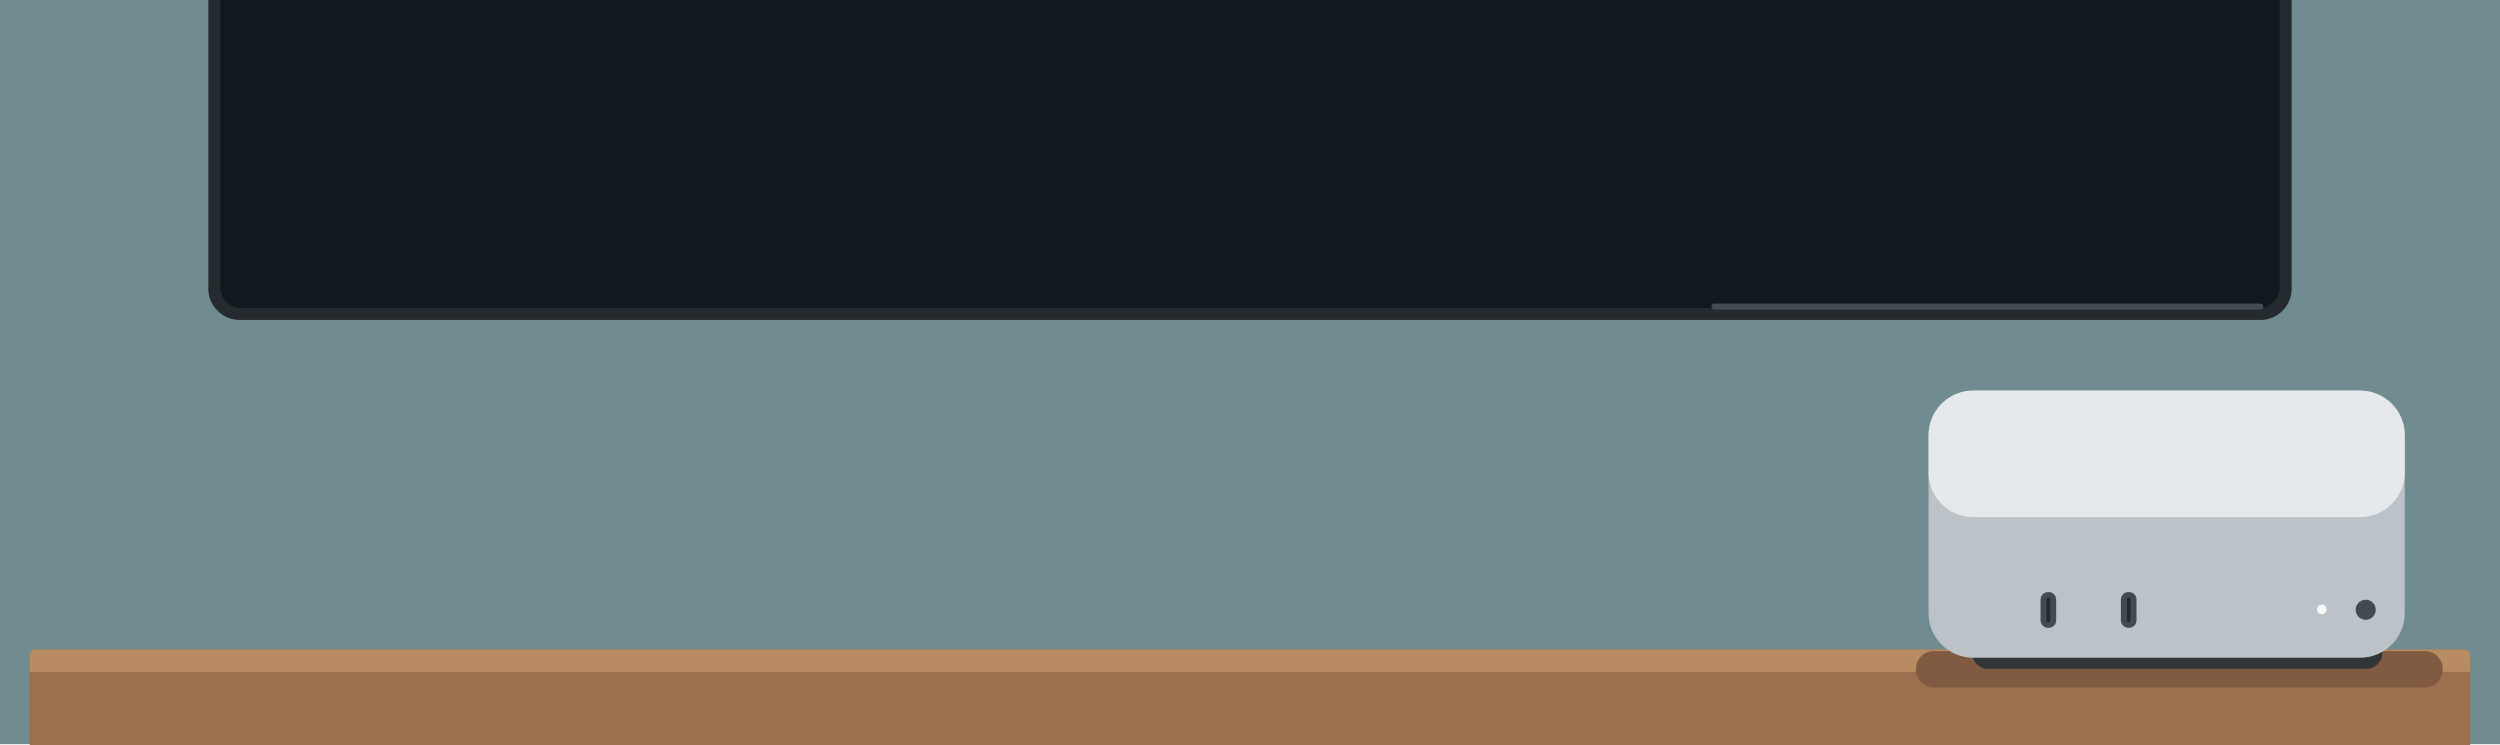
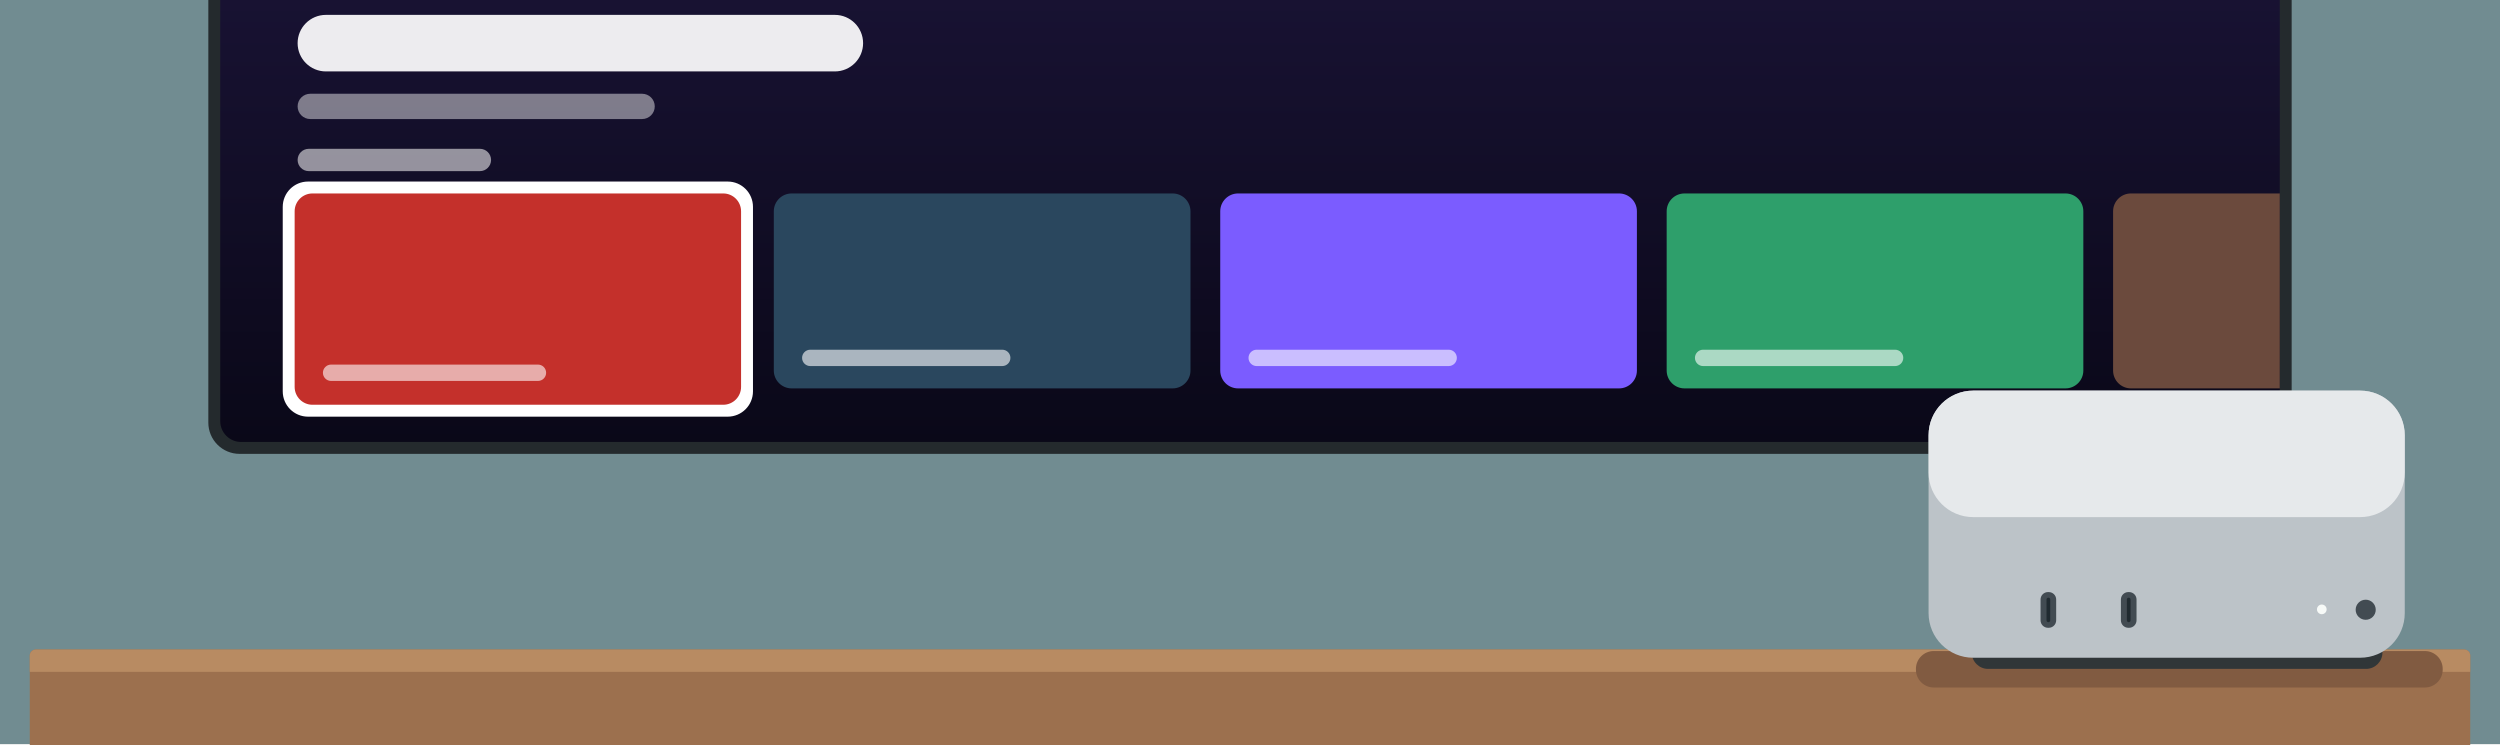
<svg xmlns="http://www.w3.org/2000/svg" width="1680" height="500" viewBox="-1800 -50 3360 1000" role="img" aria-labelledby="title desc">
  <rect x="-1800" y="-650" width="3360" height="1600" fill="#718c91" />
-   <rect x="-1520" y="-1195" width="2800" height="1575" rx="42" fill="#242a2d" />
-   <rect x="-1504" y="-1179" width="2768" height="1543" rx="28" fill="#10191e" />
-   <rect x="500" y="358" width="742" height="8" rx="4" fill="#424d52" />
+   <defs>
+     <linearGradient id="cube-tv-screen" x1="0" y1="0" x2="0" y2="1">
+       <stop offset="0" stop-color="#2e225c" />
+       <stop offset="1" stop-color="#0a0818" />
+     </linearGradient>
+     <radialGradient id="cube-tv-glow" cx="0.6" cy="0" r="0.6">
+       <stop offset="0" stop-color="#a080ff" stop-opacity="0.45" />
+       <stop offset="1" stop-color="#a080ff" stop-opacity="0" />
+     </radialGradient>
+     <clipPath id="cube-tv-clip">
+       <rect x="-1504" y="-999" width="2768" height="1543" rx="28" />
+     </clipPath>
+   </defs>
+   <rect x="-1520" y="-1015" width="2800" height="1575" rx="42" fill="#242a2d" />
+   <rect x="-1504" y="-999" width="2768" height="1543" rx="28" fill="url(#cube-tv-screen)" />
+   <rect x="-1504" y="-999" width="2768" height="1543" rx="28" fill="url(#cube-tv-glow)" />
+   <g id="cube-tv-ui" clip-path="url(#cube-tv-clip)">
+     <rect x="-1400" y="-30" width="760" height="76" rx="38" fill="#ffffff" fill-opacity="0.92" />
+     <rect x="-1400" y="76" width="480" height="34" rx="17" fill="#ffffff" fill-opacity="0.45" />
+     <rect x="-1400" y="150" width="260" height="30" rx="15" fill="#ffffff" fill-opacity="0.55" />
+     <rect x="-1420" y="194" width="632" height="316" rx="34" fill="#ffffff" />
+     <rect x="-1404" y="210" width="600" height="284" rx="24" fill="#c4302b" />
+     <rect x="-1366" y="440" width="300" height="22" rx="11" fill="#ffffff" fill-opacity="0.6" />
+     <rect x="-760" y="210" width="560" height="262" rx="24" fill="#2a475e" />
+     <rect x="-722" y="420" width="280" height="22" rx="11" fill="#ffffff" fill-opacity="0.6" />
+     <rect x="-160" y="210" width="560" height="262" rx="24" fill="#7b5cff" />
+     <rect x="-122" y="420" width="280" height="22" rx="11" fill="#ffffff" fill-opacity="0.6" />
+     <rect x="440" y="210" width="560" height="262" rx="24" fill="#2e9f6b" />
+     <rect x="478" y="420" width="280" height="22" rx="11" fill="#ffffff" fill-opacity="0.6" />
+     <rect x="1040" y="210" width="560" height="262" rx="24" fill="#6b4a3d" />
+   </g>
  <rect x="-1760" y="823" width="3280" height="185" rx="8" fill="#9c704e" />
  <path d="M-1760 831a8 8 0 0 1 8-8H1512a8 8 0 0 1 8 8v22H-1760Z" fill="#b88b62" />
  <g transform="translate(600 0)">
    <rect x="175" y="825" width="708" height="49" rx="24" fill="#815b41" />
    <rect x="250" y="805" width="552" height="44" rx="22" fill="#303638" />
    <rect x="192" y="475" width="640" height="359" rx="60" fill="#bcc3c8" />
    <rect x="192" y="475" width="640" height="170" rx="60" fill="#e6e9eb" />
    <g fill="#424b52">
      <rect x="342.5" y="745.75" width="21" height="48" rx="10" />
      <rect x="450.5" y="745.75" width="21" height="48" rx="10" />
      <circle cx="779.5" cy="769.5" r="13.5" />
    </g>
    <g fill="#202a30">
      <rect x="350.5" y="753.25" width="5" height="33" rx="2.5" />
      <rect x="458.5" y="753.25" width="5" height="33" rx="2.5" />
    </g>
    <circle cx="720.5" cy="769" r="6.5" fill="#f7faf8" />
  </g>
  <g id="portable-ssd" display="none">
    <path id="ssd-cable" d="M680 790C760 790 768 895 866 868C920 853 953 830 953 790" fill="none" stroke="#202a30" stroke-width="15" stroke-linecap="round" />
    <rect id="ssd-usb-plug" x="943" y="758" width="20" height="38" rx="7" fill="#202a30" />
    <path d="M948 762V779" fill="none" stroke="#64747c" stroke-width="3" stroke-linecap="round" />
    <rect x="300" y="813" width="400" height="29" rx="14" fill="#815a40" />
    <rect x="310" y="746" width="380" height="81" rx="22" fill="#303b43" />
    <rect x="310" y="746" width="380" height="47" rx="22" fill="#52636e" />
    <path d="M348 765H650" fill="none" stroke="#6f818c" stroke-width="4" stroke-linecap="round" />
    <circle cx="653" cy="808" r="5" fill="#9ad7b1" />
  </g>
</svg>
